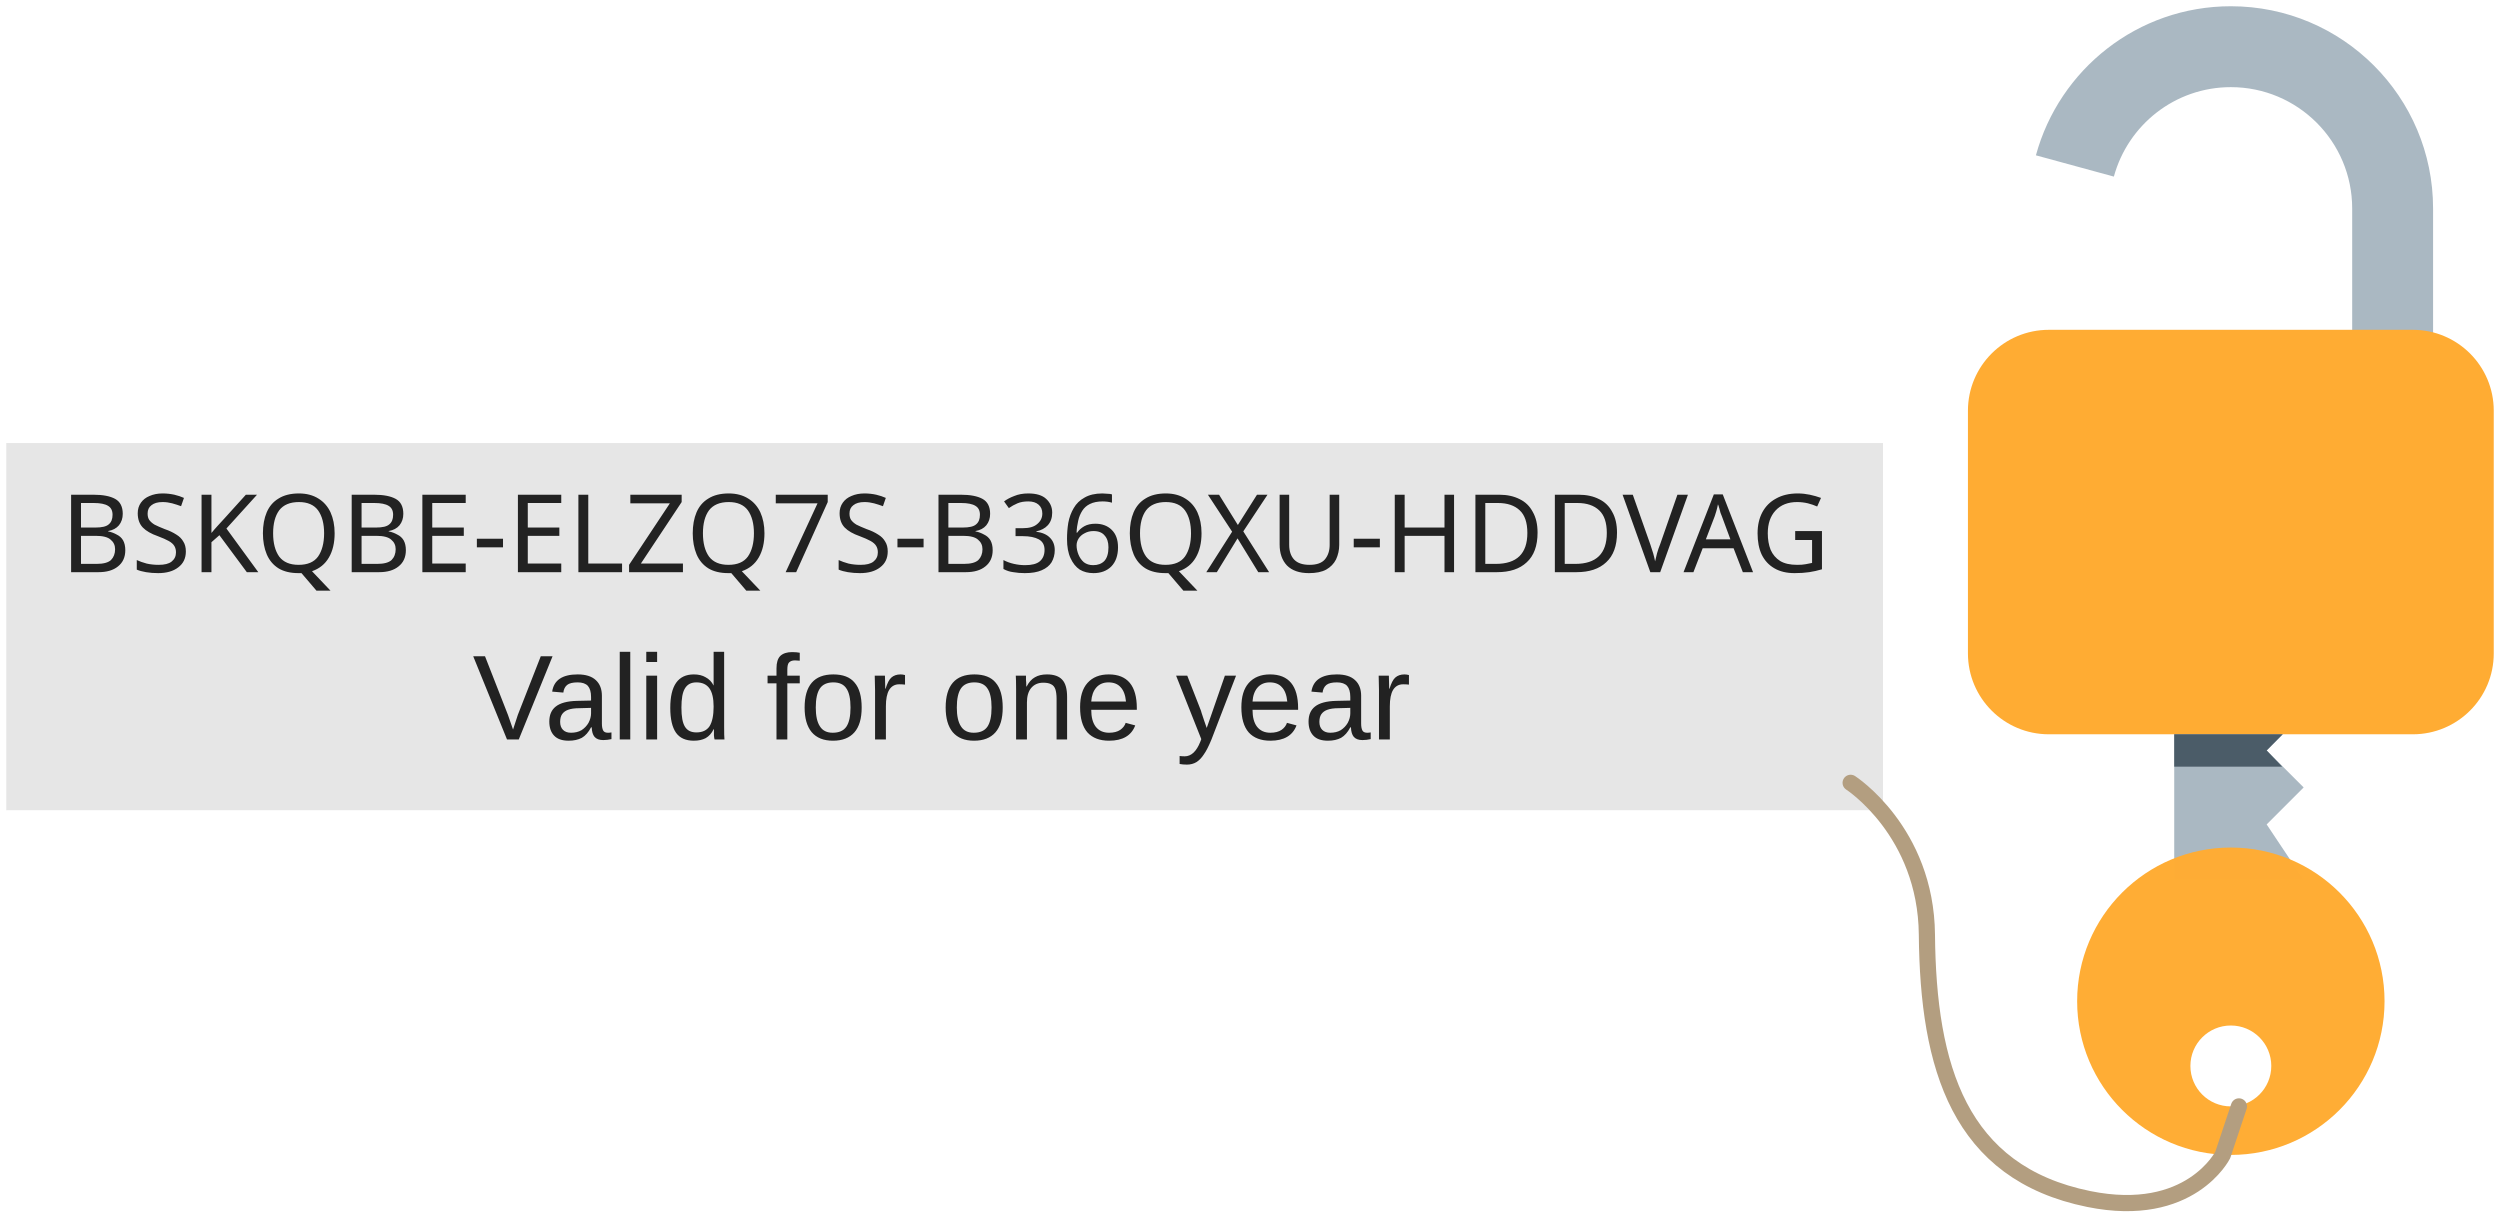
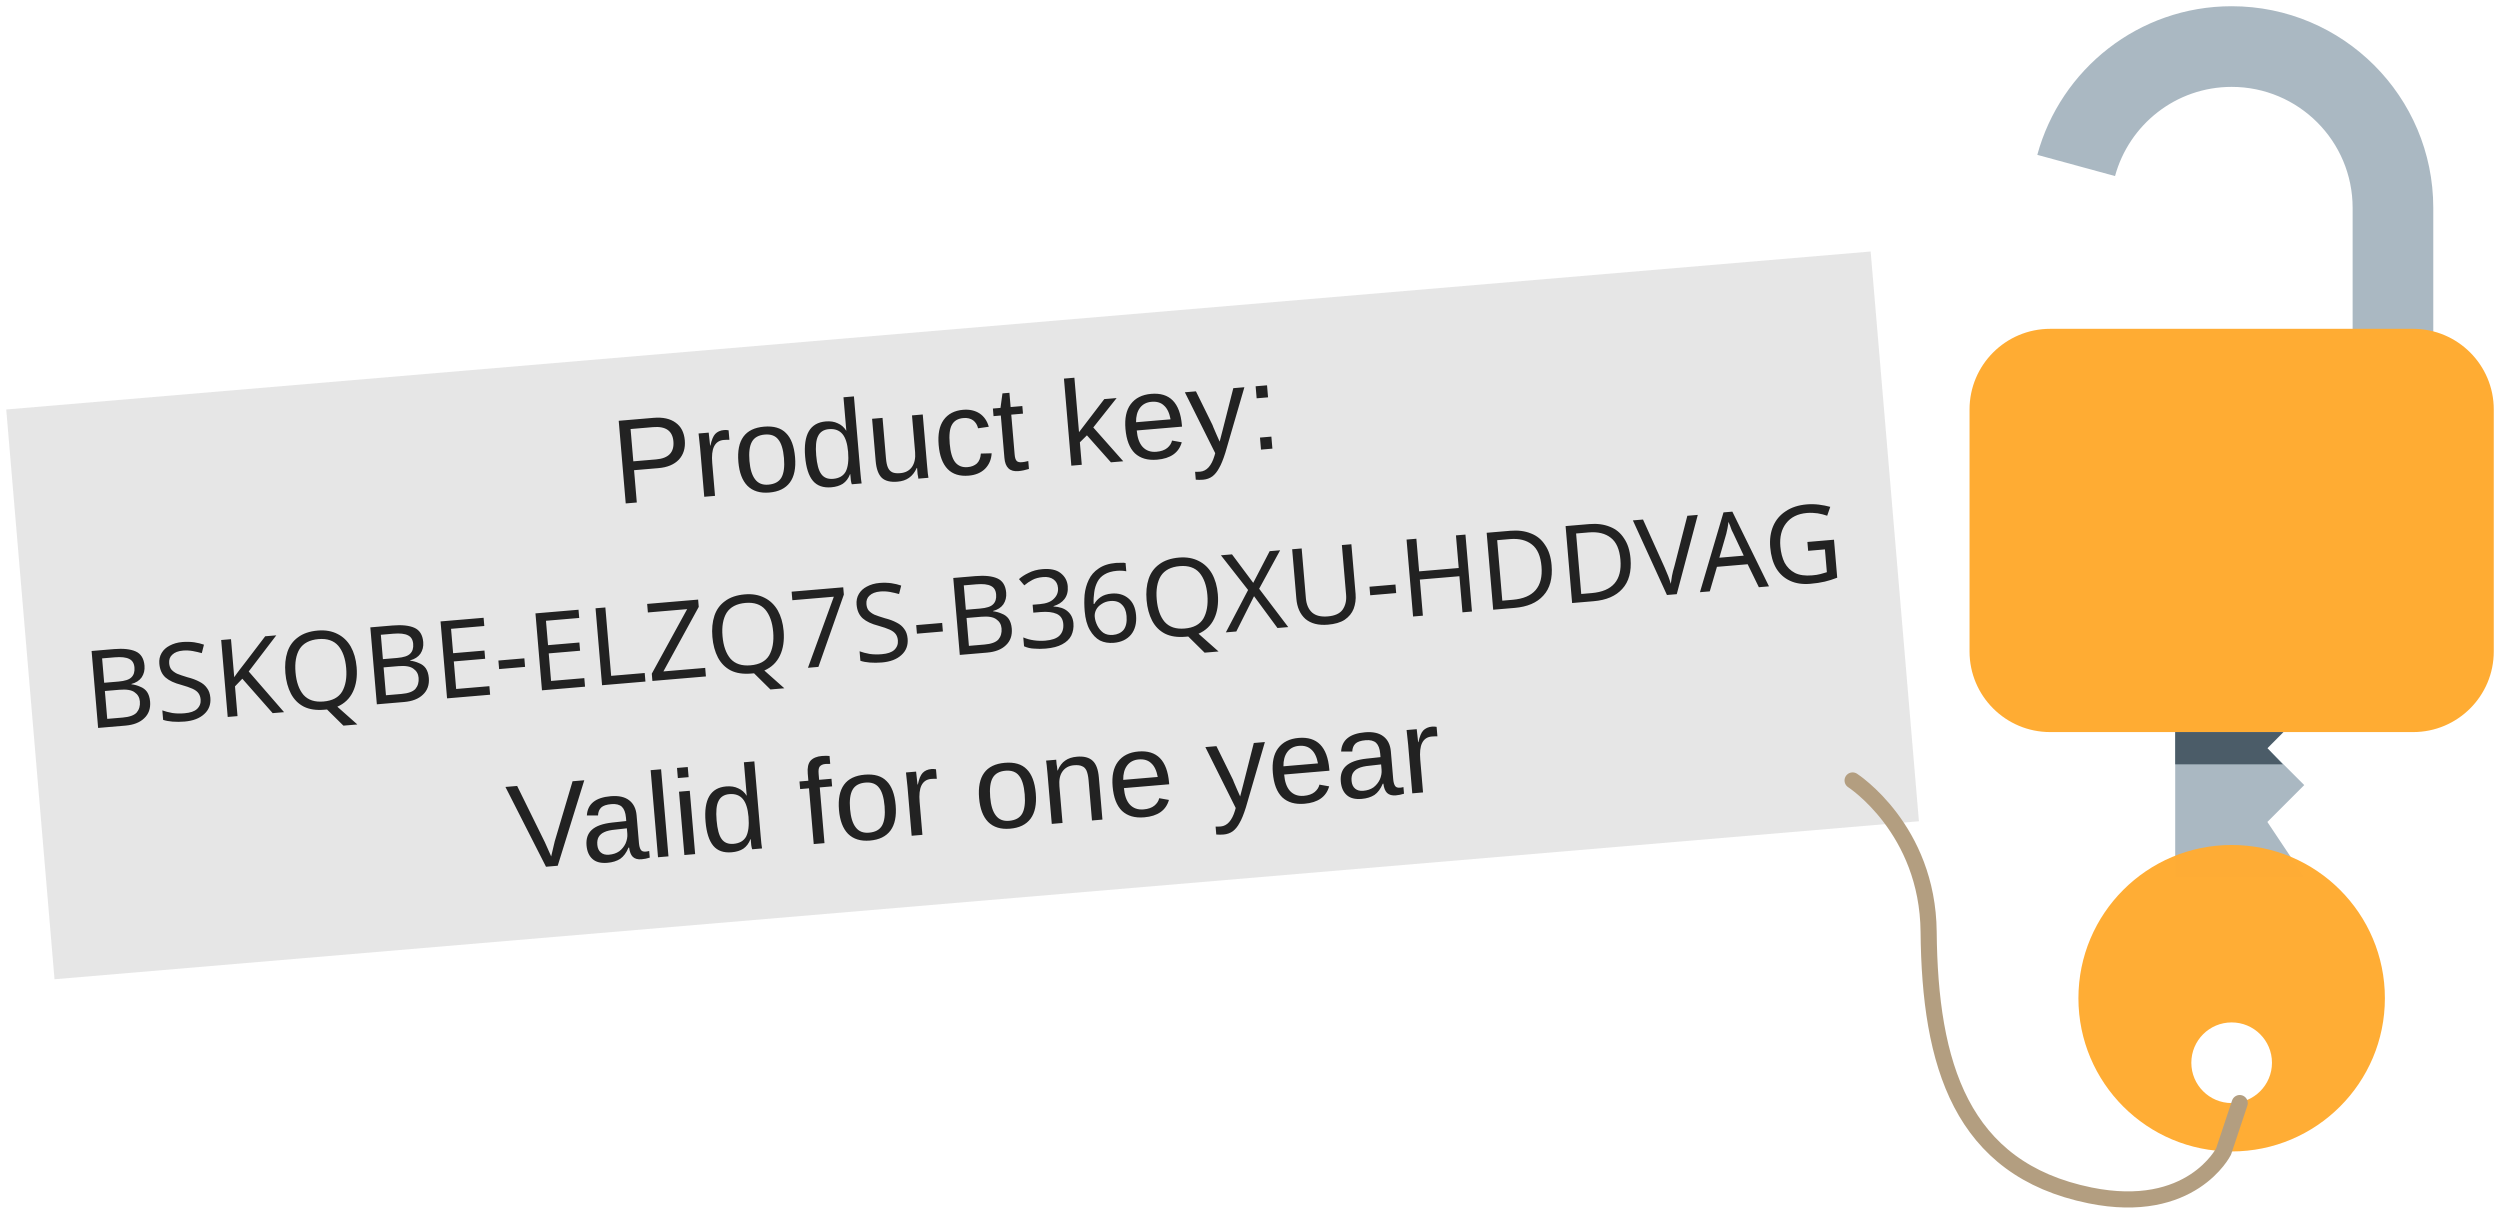
- <svg xmlns="http://www.w3.org/2000/svg" viewBox="0 0 800 389.562" xml:space="preserve" version="1.1" id="svg2" width="800" height="389.562">
+ <svg xmlns="http://www.w3.org/2000/svg" viewBox="0 0 802.415 389.562" xml:space="preserve" version="1.1" id="svg2" width="802.415" height="389.562">
  <defs id="defs6">
    <clipPath id="clipPath16" clipPathUnits="userSpaceOnUse">
      <path id="path18" d="M 0,36 H 36 V 0 H 0 Z" />
    </clipPath>
  </defs>
-   <g id="g872" transform="matrix(5.177236,0,0,5.177236,-3.177234,-3.177236)">
+   <g id="g872" transform="matrix(5.177236,0,0,5.177236,-0.7622397,-3.177236)">
    <path style="fill:#aab8c2;fill-opacity:1;stroke:none;stroke-width:1.143px;stroke-linecap:butt;stroke-linejoin:miter;stroke-opacity:1" d="m 135,38.999 v 16 h 8 L 140.714,51.571 143,49.285 140.714,46.999 143,44.714 140.714,42.428 v -3.429 z" id="path841" />
    <g transform="matrix(1.25,0,0,-1.25,116,45.99938)" id="g10">
      <g id="g12">
        <g clip-path="url(#clipPath16)" id="g14">
          <g transform="translate(18,35.9995)" id="g20">
            <path id="path22" style="fill:#aab8c2;fill-opacity:1;fill-rule:nonzero;stroke:none" d="m 0,0 c -4.612,0 -8.483,-3.126 -9.639,-7.371 l 3.855,-1.052 C -5.09,-5.875 -2.767,-4 0,-4 c 3.314,0 6,-2.687 6,-6 v -10 h 4 v 10 C 10,-4.477 5.523,0 0,0" />
          </g>
          <g transform="translate(31,4)" id="g24">
            <path id="path26" style="fill:#ffac33;fill-opacity:1;fill-rule:nonzero;stroke:none" d="m 0,0 c 0,-2.209 -1.791,-4 -4,-4 h -18 c -2.209,0 -4,1.791 -4,4 v 12 c 0,2.209 1.791,4 4,4 h 18 c 2.209,0 4,-1.791 4,-4 z" />
          </g>
        </g>
      </g>
    </g>
    <path id="path843" style="opacity:0.99;fill:#ffac33;fill-opacity:1;stroke:none;stroke-width:0.187;stroke-linecap:round;stroke-linejoin:round;paint-order:markers stroke fill" d="m 138.5,52.999 a 9.5,9.5 0 0 0 -9.5,9.5 9.5,9.5 0 0 0 9.5,9.5 9.5,9.5 0 0 0 9.5,-9.5 9.5,9.5 0 0 0 -9.5,-9.5 z m 0,11 a 2.5,2.5 0 0 1 2.5,2.5 2.5,2.5 0 0 1 -2.5,2.5 2.5,2.5 0 0 1 -2.5,-2.5 2.5,2.5 0 0 1 2.5,-2.5 z" />
-     <g id="g853" transform="matrix(1.26087,0,0,1.26087,-36.51087,-29.99984)">
-       <rect style="opacity:0.99;fill:#e6e6e6;fill-opacity:1;stroke:none;stroke-width:0.31;stroke-linecap:round;stroke-linejoin:round;paint-order:markers stroke fill" id="rect858" width="92" height="18" x="29.75" y="45.999" />
-       <text xml:space="preserve" style="font-style:normal;font-variant:normal;font-weight:normal;font-stretch:normal;font-size:5.333px;line-height:1.25;font-family:Arial;-inkscape-font-specification:Arial;letter-spacing:0px;word-spacing:0px;fill:#222222;fill-opacity:1;stroke:none" x="32.414" y="52.33" id="text852">
-         <tspan id="tspan850" x="32.414" y="52.33" style="font-style:normal;font-variant:normal;font-weight:normal;font-stretch:normal;font-size:5.333px;font-family:'Roboto Mono';-inkscape-font-specification:'Roboto Mono';fill:#222222;fill-opacity:1">BSKQBE-ELZQ7S-B36QXU-HDDVAG</tspan>
+     <g id="g853" transform="matrix(1.256368,-0.1064561,0.1064561,1.256368,-40.66348,-15.91635)">
+       <rect style="opacity:0.99;fill:#e6e6e6;fill-opacity:1;stroke:none;stroke-width:0.387;stroke-linecap:round;stroke-linejoin:round;paint-order:markers stroke fill" id="rect858" width="92" height="28.115" x="29.75" y="35.884" />
+       <text xml:space="preserve" style="font-style:normal;font-variant:normal;font-weight:normal;font-stretch:normal;font-size:5.333px;line-height:1.25;font-family:Arial;-inkscape-font-specification:Arial;letter-spacing:0px;word-spacing:0px;fill:#222222;fill-opacity:1;stroke:none" x="32.414" y="51.865" id="text852">
+         <tspan id="tspan850" x="32.414" y="51.865" style="font-style:normal;font-variant:normal;font-weight:normal;font-stretch:normal;font-size:5.333px;font-family:'Roboto Mono';-inkscape-font-specification:'Roboto Mono';fill:#222222;fill-opacity:1">BSKQBE-ELZQ7S-B36QXU-HDDVAG</tspan>
      </text>
      <text xml:space="preserve" style="font-style:normal;font-variant:normal;font-weight:normal;font-stretch:normal;font-size:5.925px;line-height:1.25;font-family:Arial;-inkscape-font-specification:Arial;letter-spacing:0px;word-spacing:0px;fill:#222222;fill-opacity:1;stroke:none;stroke-width:1.481" x="52.608" y="60.527" id="text856">
        <tspan id="tspan854" x="52.608" y="60.527" style="font-size:5.925px;fill:#222222;fill-opacity:1;stroke-width:1.481">Valid for one year</tspan>
+       </text>
+       <text xml:space="preserve" style="font-style:normal;font-variant:normal;font-weight:normal;font-stretch:normal;font-size:5.925px;line-height:1.25;font-family:Arial;-inkscape-font-specification:Arial;letter-spacing:0px;word-spacing:0px;fill:#222222;fill-opacity:1;stroke:none;stroke-width:1.481" x="59.226" y="43.059" id="text856-7">
+         <tspan id="tspan854-6" x="59.226" y="43.059" style="font-size:5.925px;fill:#222222;fill-opacity:1;stroke-width:1.481">Product key:</tspan>
      </text>
    </g>
    <path style="fill:none;stroke:#b39e80;stroke-width:1px;stroke-linecap:round;stroke-linejoin:round;stroke-opacity:1" d="m 139,68.999 -1,3 c 0,0 -2,4 -8.279,2.725 -8.024,-1.63 -9.932,-8.154 -10.007,-16.338 C 119.656,51.999 115,48.999 115,48.999" id="path866" />
    <path style="fill:#4b5c68;fill-opacity:1;stroke:none;stroke-width:1px;stroke-linecap:butt;stroke-linejoin:miter;stroke-opacity:1" d="m 135,45.999 h 6.703 l -0.989,1 0.958,1 H 135 Z" id="path870" />
  </g>
</svg>
